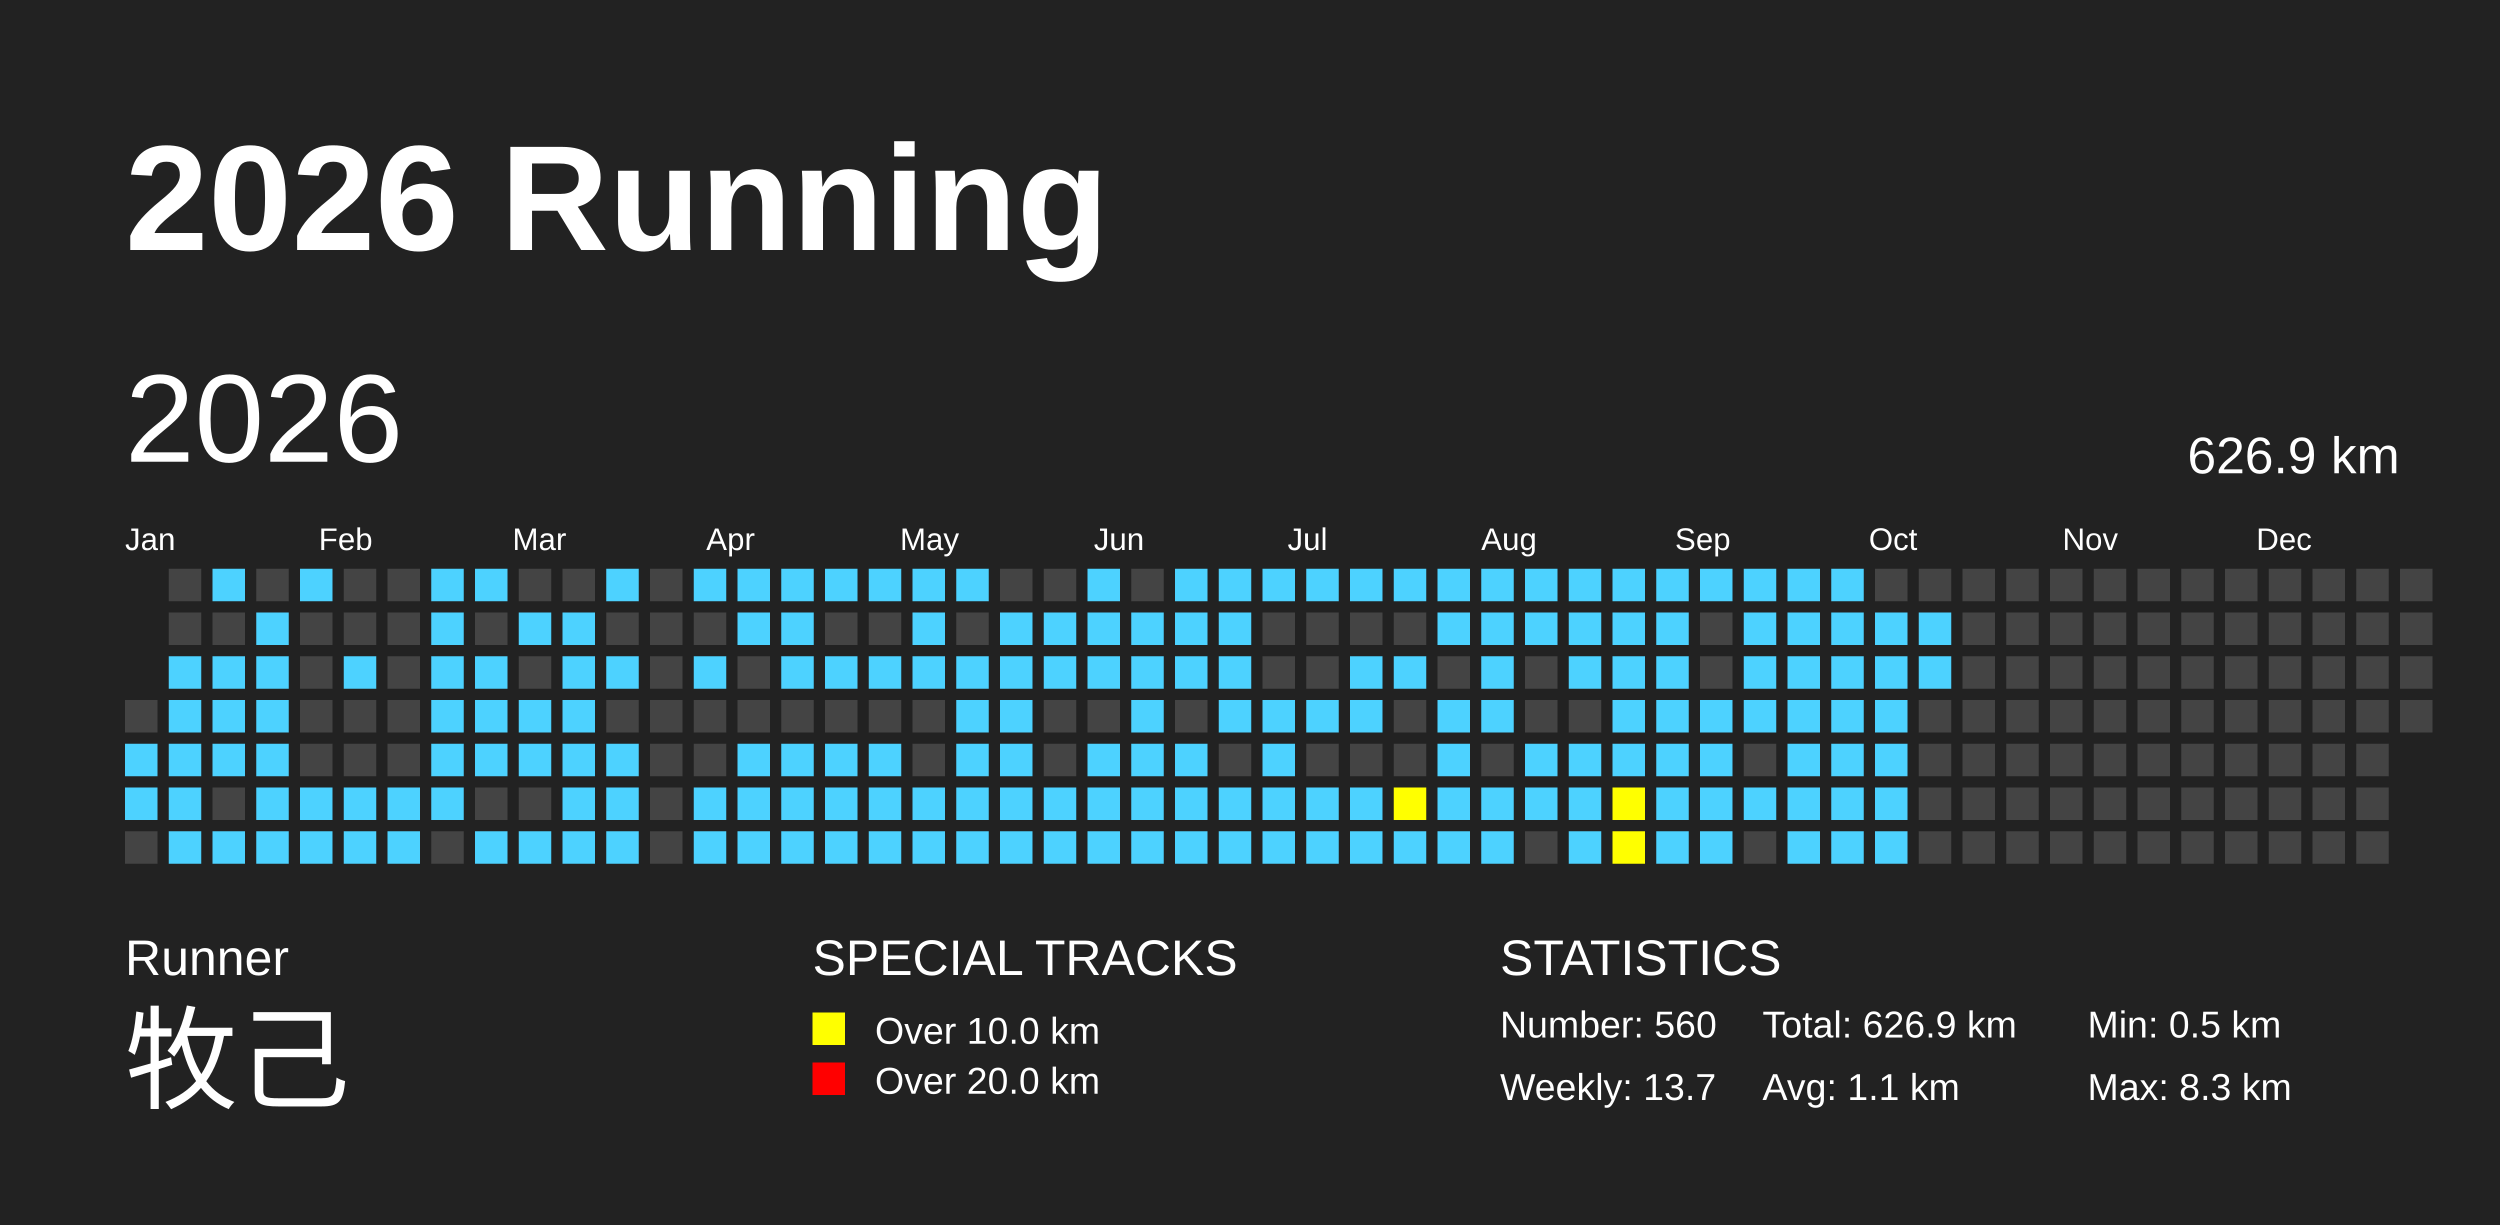
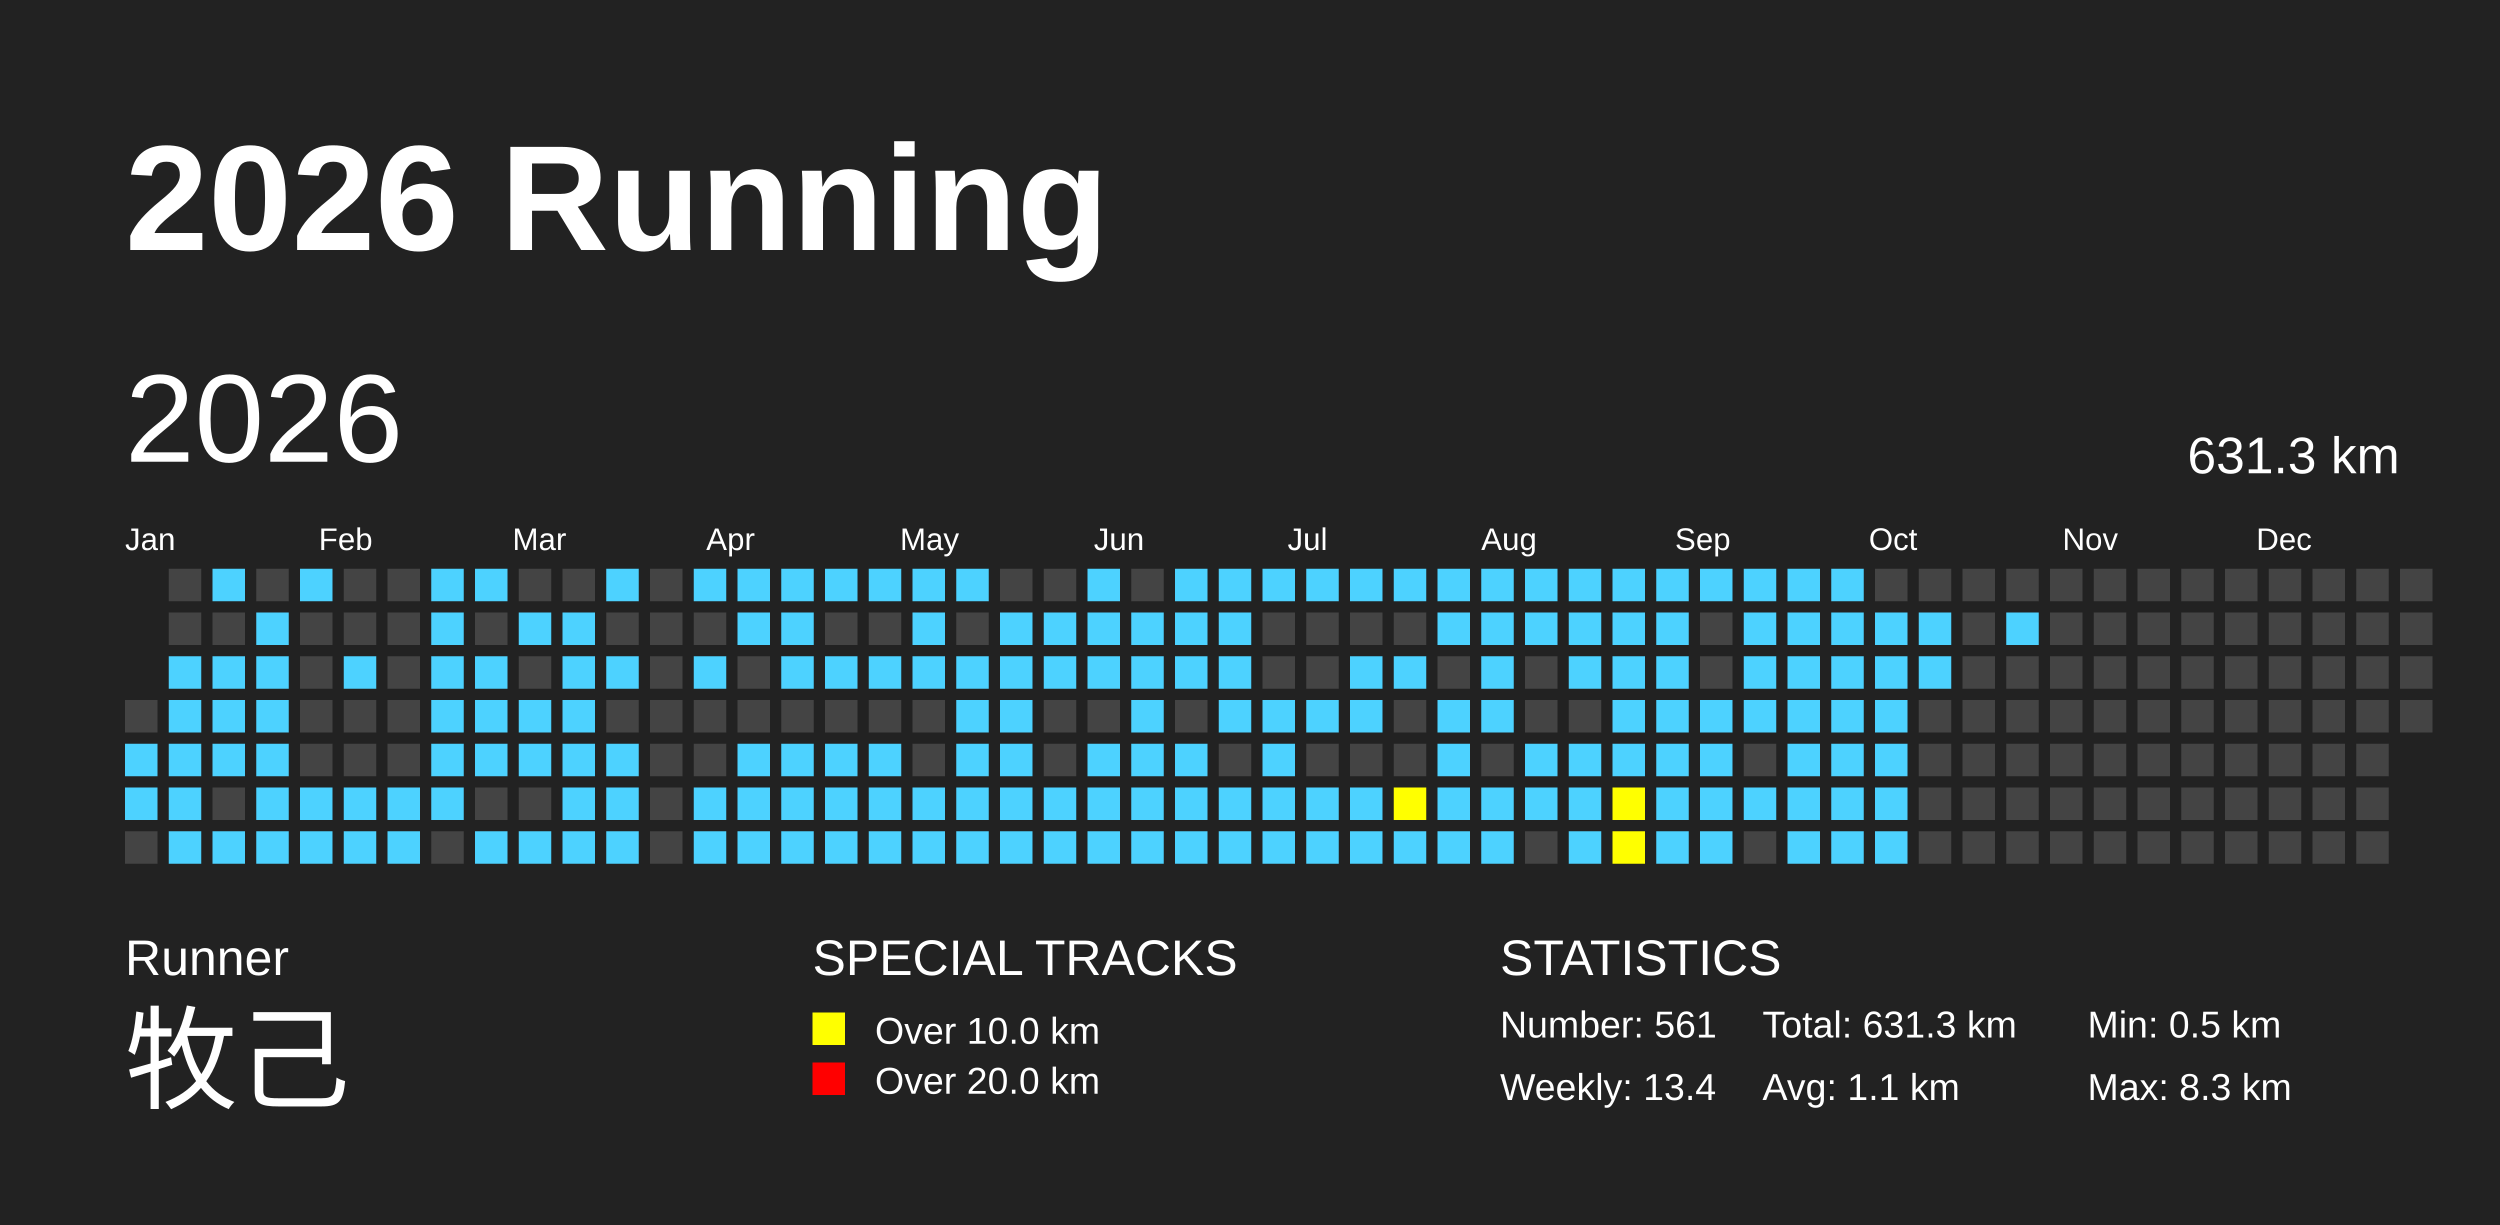
<svg xmlns="http://www.w3.org/2000/svg" baseProfile="full" height="98mm" version="1.1" viewBox="0,0,200,98" width="200mm">
  <defs>
    <pattern height="2" id="indoor-stripe" patternUnits="userSpaceOnUse" width="2">
      <line stroke="white" stroke-opacity="0.45" stroke-width="0.5" x1="0" x2="2" y1="2" y2="0" />
    </pattern>
  </defs>
  <rect fill="#222222" height="98" width="200" x="0" y="0" />
  <text fill="#FFFFFF" style="font-size:12px; font-family:Arial; font-weight:bold;" x="10" y="20">2026 Running</text>
  <text fill="#FFFFFF" style="font-size:4px; font-family:Arial" x="10" y="78">Runner</text>
  <text fill="#FFFFFF" style="font-size:9px; font-family:Arial" x="10" y="88">牧己</text>
  <text fill="#FFFFFF" style="font-size:4px; font-family:Arial" x="65" y="78">SPECIAL TRACKS</text>
  <rect fill="yellow" height="2.6" width="2.6" x="65" y="81" />
  <text fill="#FFFFFF" style="font-size:3px; font-family:Arial" x="70" y="83.5">Over 10.0 km</text>
  <rect fill="red" height="2.6" width="2.6" x="65" y="85" />
  <text fill="#FFFFFF" style="font-size:3px; font-family:Arial" x="70" y="87.5">Over 20.0 km</text>
  <text fill="#FFFFFF" style="font-size:4px; font-family:Arial" x="120" y="78">STATISTICS</text>
-   <text fill="#FFFFFF" style="font-size:3px; font-family:Arial" x="120" y="83">Number: 560</text>
-   <text fill="#FFFFFF" style="font-size:3px; font-family:Arial" x="120" y="88">Weekly: 13.7</text>
-   <text fill="#FFFFFF" style="font-size:3px; font-family:Arial" x="141" y="83">Total: 626.9 km</text>
+   <text fill="#FFFFFF" style="font-size:3px; font-family:Arial" x="120" y="83">Number: 561</text>
+   <text fill="#FFFFFF" style="font-size:3px; font-family:Arial" x="120" y="88">Weekly: 13.4</text>
+   <text fill="#FFFFFF" style="font-size:3px; font-family:Arial" x="141" y="83">Total: 631.3 km</text>
  <text fill="#FFFFFF" style="font-size:3px; font-family:Arial" x="141" y="88">Avg: 1.1 km</text>
  <text fill="#FFFFFF" style="font-size:3px; font-family:Arial" x="167" y="83">Min: 0.5 km</text>
  <text fill="#FFFFFF" style="font-size:3px; font-family:Arial" x="167" y="88">Max: 8.3 km</text>
  <text dominant-baseline="hanging" fill="#FFFFFF" style="font-size:10.0px; font-family:Arial;" x="10" y="30">2026</text>
-   <text dominant-baseline="hanging" fill="#FFFFFF" style="font-size:4.125px; font-family:Arial;" x="175" y="35">626.9 km</text>
+   <text dominant-baseline="hanging" fill="#FFFFFF" style="font-size:4.125px; font-family:Arial;" x="175" y="35">631.3 km</text>
  <text fill="#FFFFFF" style="font-size:2.5px; font-family:Arial" x="10.0" y="44">Jan</text>
  <text fill="#FFFFFF" style="font-size:2.5px; font-family:Arial" x="25.5" y="44">Feb</text>
  <text fill="#FFFFFF" style="font-size:2.5px; font-family:Arial" x="41.0" y="44">Mar</text>
  <text fill="#FFFFFF" style="font-size:2.5px; font-family:Arial" x="56.5" y="44">Apr</text>
  <text fill="#FFFFFF" style="font-size:2.5px; font-family:Arial" x="72.0" y="44">May</text>
  <text fill="#FFFFFF" style="font-size:2.5px; font-family:Arial" x="87.5" y="44">Jun</text>
  <text fill="#FFFFFF" style="font-size:2.5px; font-family:Arial" x="103.0" y="44">Jul</text>
  <text fill="#FFFFFF" style="font-size:2.5px; font-family:Arial" x="118.5" y="44">Aug</text>
  <text fill="#FFFFFF" style="font-size:2.5px; font-family:Arial" x="134.0" y="44">Sep</text>
  <text fill="#FFFFFF" style="font-size:2.5px; font-family:Arial" x="149.5" y="44">Oct</text>
  <text fill="#FFFFFF" style="font-size:2.5px; font-family:Arial" x="165.0" y="44">Nov</text>
  <text fill="#FFFFFF" style="font-size:2.5px; font-family:Arial" x="180.5" y="44">Dec</text>
  <rect fill="#444444" height="2.6" width="2.6" x="10.0" y="56.0" />
  <rect fill="#4DD2FF" height="2.6" width="2.6" x="10.0" y="59.5" />
  <rect fill="#4DD2FF" height="2.6" width="2.6" x="10.0" y="63.0" />
  <rect fill="#444444" height="2.6" width="2.6" x="10.0" y="66.5" />
  <rect fill="#444444" height="2.6" width="2.6" x="13.5" y="45.5" />
  <rect fill="#444444" height="2.6" width="2.6" x="13.5" y="49.0" />
  <rect fill="#4DD2FF" height="2.6" width="2.6" x="13.5" y="52.5" />
  <rect fill="#4DD2FF" height="2.6" width="2.6" x="13.5" y="56.0" />
  <rect fill="#4DD2FF" height="2.6" width="2.6" x="13.5" y="59.5" />
  <rect fill="#4DD2FF" height="2.6" width="2.6" x="13.5" y="63.0" />
  <rect fill="#4DD2FF" height="2.6" width="2.6" x="13.5" y="66.5" />
  <rect fill="#4DD2FF" height="2.6" width="2.6" x="17.0" y="45.5" />
  <rect fill="#444444" height="2.6" width="2.6" x="17.0" y="49.0" />
  <rect fill="#4DD2FF" height="2.6" width="2.6" x="17.0" y="52.5" />
  <rect fill="#4DD2FF" height="2.6" width="2.6" x="17.0" y="56.0" />
  <rect fill="#4DD2FF" height="2.6" width="2.6" x="17.0" y="59.5" />
  <rect fill="#444444" height="2.6" width="2.6" x="17.0" y="63.0" />
  <rect fill="#4DD2FF" height="2.6" width="2.6" x="17.0" y="66.5" />
  <rect fill="#444444" height="2.6" width="2.6" x="20.5" y="45.5" />
  <rect fill="#4DD2FF" height="2.6" width="2.6" x="20.5" y="49.0" />
  <rect fill="#4DD2FF" height="2.6" width="2.6" x="20.5" y="52.5" />
  <rect fill="#4DD2FF" height="2.6" width="2.6" x="20.5" y="56.0" />
  <rect fill="#4DD2FF" height="2.6" width="2.6" x="20.5" y="59.5" />
  <rect fill="#4DD2FF" height="2.6" width="2.6" x="20.5" y="63.0" />
  <rect fill="#4DD2FF" height="2.6" width="2.6" x="20.5" y="66.5" />
  <rect fill="#4DD2FF" height="2.6" width="2.6" x="24.0" y="45.5" />
  <rect fill="#444444" height="2.6" width="2.6" x="24.0" y="49.0" />
  <rect fill="#444444" height="2.6" width="2.6" x="24.0" y="52.5" />
  <rect fill="#444444" height="2.6" width="2.6" x="24.0" y="56.0" />
  <rect fill="#444444" height="2.6" width="2.6" x="24.0" y="59.5" />
  <rect fill="#4DD2FF" height="2.6" width="2.6" x="24.0" y="63.0" />
  <rect fill="#4DD2FF" height="2.6" width="2.6" x="24.0" y="66.5" />
  <rect fill="#444444" height="2.6" width="2.6" x="27.5" y="45.5" />
  <rect fill="#444444" height="2.6" width="2.6" x="27.5" y="49.0" />
  <rect fill="#4DD2FF" height="2.6" width="2.6" x="27.5" y="52.5" />
  <rect fill="#444444" height="2.6" width="2.6" x="27.5" y="56.0" />
  <rect fill="#444444" height="2.6" width="2.6" x="27.5" y="59.5" />
  <rect fill="#4DD2FF" height="2.6" width="2.6" x="27.5" y="63.0" />
  <rect fill="#4DD2FF" height="2.6" width="2.6" x="27.5" y="66.5" />
  <rect fill="#444444" height="2.6" width="2.6" x="31.0" y="45.5" />
  <rect fill="#444444" height="2.6" width="2.6" x="31.0" y="49.0" />
  <rect fill="#444444" height="2.6" width="2.6" x="31.0" y="52.5" />
  <rect fill="#444444" height="2.6" width="2.6" x="31.0" y="56.0" />
  <rect fill="#444444" height="2.6" width="2.6" x="31.0" y="59.5" />
  <rect fill="#4DD2FF" height="2.6" width="2.6" x="31.0" y="63.0" />
  <rect fill="#4DD2FF" height="2.6" width="2.6" x="31.0" y="66.5" />
  <rect fill="#4DD2FF" height="2.6" width="2.6" x="34.5" y="45.5" />
  <rect fill="#4DD2FF" height="2.6" width="2.6" x="34.5" y="49.0" />
  <rect fill="#4DD2FF" height="2.6" width="2.6" x="34.5" y="52.5" />
  <rect fill="#4DD2FF" height="2.6" width="2.6" x="34.5" y="56.0" />
  <rect fill="#4DD2FF" height="2.6" width="2.6" x="34.5" y="59.5" />
  <rect fill="#4DD2FF" height="2.6" width="2.6" x="34.5" y="63.0" />
  <rect fill="#444444" height="2.6" width="2.6" x="34.5" y="66.5" />
  <rect fill="#4DD2FF" height="2.6" width="2.6" x="38.0" y="45.5" />
  <rect fill="#444444" height="2.6" width="2.6" x="38.0" y="49.0" />
  <rect fill="#4DD2FF" height="2.6" width="2.6" x="38.0" y="52.5" />
  <rect fill="#4DD2FF" height="2.6" width="2.6" x="38.0" y="56.0" />
  <rect fill="#4DD2FF" height="2.6" width="2.6" x="38.0" y="59.5" />
  <rect fill="#444444" height="2.6" width="2.6" x="38.0" y="63.0" />
  <rect fill="#4DD2FF" height="2.6" width="2.6" x="38.0" y="66.5" />
  <rect fill="#444444" height="2.6" width="2.6" x="41.5" y="45.5" />
  <rect fill="#4DD2FF" height="2.6" width="2.6" x="41.5" y="49.0" />
  <rect fill="#444444" height="2.6" width="2.6" x="41.5" y="52.5" />
  <rect fill="#4DD2FF" height="2.6" width="2.6" x="41.5" y="56.0" />
  <rect fill="#4DD2FF" height="2.6" width="2.6" x="41.5" y="59.5" />
  <rect fill="#444444" height="2.6" width="2.6" x="41.5" y="63.0" />
  <rect fill="#4DD2FF" height="2.6" width="2.6" x="41.5" y="66.5" />
  <rect fill="#444444" height="2.6" width="2.6" x="45.0" y="45.5" />
  <rect fill="#4DD2FF" height="2.6" width="2.6" x="45.0" y="49.0" />
  <rect fill="#4DD2FF" height="2.6" width="2.6" x="45.0" y="52.5" />
  <rect fill="#4DD2FF" height="2.6" width="2.6" x="45.0" y="56.0" />
  <rect fill="#4DD2FF" height="2.6" width="2.6" x="45.0" y="59.5" />
  <rect fill="#4DD2FF" height="2.6" width="2.6" x="45.0" y="63.0" />
  <rect fill="#4DD2FF" height="2.6" width="2.6" x="45.0" y="66.5" />
  <rect fill="#4DD2FF" height="2.6" width="2.6" x="48.5" y="45.5" />
  <rect fill="#444444" height="2.6" width="2.6" x="48.5" y="49.0" />
  <rect fill="#4DD2FF" height="2.6" width="2.6" x="48.5" y="52.5" />
  <rect fill="#444444" height="2.6" width="2.6" x="48.5" y="56.0" />
  <rect fill="#4DD2FF" height="2.6" width="2.6" x="48.5" y="59.5" />
  <rect fill="#4DD2FF" height="2.6" width="2.6" x="48.5" y="63.0" />
  <rect fill="#4DD2FF" height="2.6" width="2.6" x="48.5" y="66.5" />
  <rect fill="#444444" height="2.6" width="2.6" x="52.0" y="45.5" />
  <rect fill="#444444" height="2.6" width="2.6" x="52.0" y="49.0" />
  <rect fill="#444444" height="2.6" width="2.6" x="52.0" y="52.5" />
  <rect fill="#444444" height="2.6" width="2.6" x="52.0" y="56.0" />
  <rect fill="#444444" height="2.6" width="2.6" x="52.0" y="59.5" />
  <rect fill="#444444" height="2.6" width="2.6" x="52.0" y="63.0" />
  <rect fill="#444444" height="2.6" width="2.6" x="52.0" y="66.5" />
  <rect fill="#4DD2FF" height="2.6" width="2.6" x="55.5" y="45.5" />
  <rect fill="#444444" height="2.6" width="2.6" x="55.5" y="49.0" />
  <rect fill="#4DD2FF" height="2.6" width="2.6" x="55.5" y="52.5" />
  <rect fill="#444444" height="2.6" width="2.6" x="55.5" y="56.0" />
  <rect fill="#444444" height="2.6" width="2.6" x="55.5" y="59.5" />
  <rect fill="#4DD2FF" height="2.6" width="2.6" x="55.5" y="63.0" />
  <rect fill="#4DD2FF" height="2.6" width="2.6" x="55.5" y="66.5" />
  <rect fill="#4DD2FF" height="2.6" width="2.6" x="59.0" y="45.5" />
  <rect fill="#4DD2FF" height="2.6" width="2.6" x="59.0" y="49.0" />
  <rect fill="#444444" height="2.6" width="2.6" x="59.0" y="52.5" />
  <rect fill="#444444" height="2.6" width="2.6" x="59.0" y="56.0" />
  <rect fill="#4DD2FF" height="2.6" width="2.6" x="59.0" y="59.5" />
  <rect fill="#4DD2FF" height="2.6" width="2.6" x="59.0" y="63.0" />
  <rect fill="#4DD2FF" height="2.6" width="2.6" x="59.0" y="66.5" />
  <rect fill="#4DD2FF" height="2.6" width="2.6" x="62.5" y="45.5" />
  <rect fill="#4DD2FF" height="2.6" width="2.6" x="62.5" y="49.0" />
  <rect fill="#4DD2FF" height="2.6" width="2.6" x="62.5" y="52.5" />
  <rect fill="#444444" height="2.6" width="2.6" x="62.5" y="56.0" />
  <rect fill="#4DD2FF" height="2.6" width="2.6" x="62.5" y="59.5" />
  <rect fill="#4DD2FF" height="2.6" width="2.6" x="62.5" y="63.0" />
  <rect fill="#4DD2FF" height="2.6" width="2.6" x="62.5" y="66.5" />
  <rect fill="#4DD2FF" height="2.6" width="2.6" x="66.0" y="45.5" />
  <rect fill="#444444" height="2.6" width="2.6" x="66.0" y="49.0" />
  <rect fill="#4DD2FF" height="2.6" width="2.6" x="66.0" y="52.5" />
  <rect fill="#444444" height="2.6" width="2.6" x="66.0" y="56.0" />
  <rect fill="#4DD2FF" height="2.6" width="2.6" x="66.0" y="59.5" />
  <rect fill="#4DD2FF" height="2.6" width="2.6" x="66.0" y="63.0" />
  <rect fill="#4DD2FF" height="2.6" width="2.6" x="66.0" y="66.5" />
  <rect fill="#4DD2FF" height="2.6" width="2.6" x="69.5" y="45.5" />
  <rect fill="#444444" height="2.6" width="2.6" x="69.5" y="49.0" />
  <rect fill="#4DD2FF" height="2.6" width="2.6" x="69.5" y="52.5" />
  <rect fill="#444444" height="2.6" width="2.6" x="69.5" y="56.0" />
  <rect fill="#4DD2FF" height="2.6" width="2.6" x="69.5" y="59.5" />
  <rect fill="#4DD2FF" height="2.6" width="2.6" x="69.5" y="63.0" />
  <rect fill="#4DD2FF" height="2.6" width="2.6" x="69.5" y="66.5" />
  <rect fill="#4DD2FF" height="2.6" width="2.6" x="73.0" y="45.5" />
  <rect fill="#4DD2FF" height="2.6" width="2.6" x="73.0" y="49.0" />
  <rect fill="#4DD2FF" height="2.6" width="2.6" x="73.0" y="52.5" />
  <rect fill="#444444" height="2.6" width="2.6" x="73.0" y="56.0" />
  <rect fill="#444444" height="2.6" width="2.6" x="73.0" y="59.5" />
  <rect fill="#4DD2FF" height="2.6" width="2.6" x="73.0" y="63.0" />
  <rect fill="#4DD2FF" height="2.6" width="2.6" x="73.0" y="66.5" />
  <rect fill="#4DD2FF" height="2.6" width="2.6" x="76.5" y="45.5" />
  <rect fill="#444444" height="2.6" width="2.6" x="76.5" y="49.0" />
  <rect fill="#4DD2FF" height="2.6" width="2.6" x="76.5" y="52.5" />
  <rect fill="#4DD2FF" height="2.6" width="2.6" x="76.5" y="56.0" />
  <rect fill="#4DD2FF" height="2.6" width="2.6" x="76.5" y="59.5" />
  <rect fill="#4DD2FF" height="2.6" width="2.6" x="76.5" y="63.0" />
  <rect fill="#4DD2FF" height="2.6" width="2.6" x="76.5" y="66.5" />
  <rect fill="#444444" height="2.6" width="2.6" x="80.0" y="45.5" />
  <rect fill="#4DD2FF" height="2.6" width="2.6" x="80.0" y="49.0" />
  <rect fill="#4DD2FF" height="2.6" width="2.6" x="80.0" y="52.5" />
  <rect fill="#4DD2FF" height="2.6" width="2.6" x="80.0" y="56.0" />
  <rect fill="#4DD2FF" height="2.6" width="2.6" x="80.0" y="59.5" />
  <rect fill="#4DD2FF" height="2.6" width="2.6" x="80.0" y="63.0" />
  <rect fill="#4DD2FF" height="2.6" width="2.6" x="80.0" y="66.5" />
  <rect fill="#444444" height="2.6" width="2.6" x="83.5" y="45.5" />
  <rect fill="#4DD2FF" height="2.6" width="2.6" x="83.5" y="49.0" />
  <rect fill="#4DD2FF" height="2.6" width="2.6" x="83.5" y="52.5" />
  <rect fill="#444444" height="2.6" width="2.6" x="83.5" y="56.0" />
  <rect fill="#444444" height="2.6" width="2.6" x="83.5" y="59.5" />
  <rect fill="#4DD2FF" height="2.6" width="2.6" x="83.5" y="63.0" />
  <rect fill="#4DD2FF" height="2.6" width="2.6" x="83.5" y="66.5" />
  <rect fill="#4DD2FF" height="2.6" width="2.6" x="87.0" y="45.5" />
  <rect fill="#4DD2FF" height="2.6" width="2.6" x="87.0" y="49.0" />
  <rect fill="#4DD2FF" height="2.6" width="2.6" x="87.0" y="52.5" />
  <rect fill="#444444" height="2.6" width="2.6" x="87.0" y="56.0" />
  <rect fill="#4DD2FF" height="2.6" width="2.6" x="87.0" y="59.5" />
  <rect fill="#4DD2FF" height="2.6" width="2.6" x="87.0" y="63.0" />
  <rect fill="#4DD2FF" height="2.6" width="2.6" x="87.0" y="66.5" />
  <rect fill="#444444" height="2.6" width="2.6" x="90.5" y="45.5" />
  <rect fill="#4DD2FF" height="2.6" width="2.6" x="90.5" y="49.0" />
  <rect fill="#4DD2FF" height="2.6" width="2.6" x="90.5" y="52.5" />
  <rect fill="#4DD2FF" height="2.6" width="2.6" x="90.5" y="56.0" />
  <rect fill="#4DD2FF" height="2.6" width="2.6" x="90.5" y="59.5" />
  <rect fill="#4DD2FF" height="2.6" width="2.6" x="90.5" y="63.0" />
  <rect fill="#4DD2FF" height="2.6" width="2.6" x="90.5" y="66.5" />
  <rect fill="#4DD2FF" height="2.6" width="2.6" x="94.0" y="45.5" />
  <rect fill="#4DD2FF" height="2.6" width="2.6" x="94.0" y="49.0" />
  <rect fill="#4DD2FF" height="2.6" width="2.6" x="94.0" y="52.5" />
  <rect fill="#444444" height="2.6" width="2.6" x="94.0" y="56.0" />
  <rect fill="#4DD2FF" height="2.6" width="2.6" x="94.0" y="59.5" />
  <rect fill="#4DD2FF" height="2.6" width="2.6" x="94.0" y="63.0" />
  <rect fill="#4DD2FF" height="2.6" width="2.6" x="94.0" y="66.5" />
  <rect fill="#4DD2FF" height="2.6" width="2.6" x="97.5" y="45.5" />
  <rect fill="#4DD2FF" height="2.6" width="2.6" x="97.5" y="49.0" />
  <rect fill="#4DD2FF" height="2.6" width="2.6" x="97.5" y="52.5" />
  <rect fill="#4DD2FF" height="2.6" width="2.6" x="97.5" y="56.0" />
  <rect fill="#444444" height="2.6" width="2.6" x="97.5" y="59.5" />
  <rect fill="#4DD2FF" height="2.6" width="2.6" x="97.5" y="63.0" />
  <rect fill="#4DD2FF" height="2.6" width="2.6" x="97.5" y="66.5" />
  <rect fill="#4DD2FF" height="2.6" width="2.6" x="101.0" y="45.5" />
  <rect fill="#444444" height="2.6" width="2.6" x="101.0" y="49.0" />
  <rect fill="#444444" height="2.6" width="2.6" x="101.0" y="52.5" />
  <rect fill="#4DD2FF" height="2.6" width="2.6" x="101.0" y="56.0" />
  <rect fill="#4DD2FF" height="2.6" width="2.6" x="101.0" y="59.5" />
  <rect fill="#4DD2FF" height="2.6" width="2.6" x="101.0" y="63.0" />
  <rect fill="#4DD2FF" height="2.6" width="2.6" x="101.0" y="66.5" />
  <rect fill="#4DD2FF" height="2.6" width="2.6" x="104.5" y="45.5" />
  <rect fill="#444444" height="2.6" width="2.6" x="104.5" y="49.0" />
  <rect fill="#444444" height="2.6" width="2.6" x="104.5" y="52.5" />
  <rect fill="#4DD2FF" height="2.6" width="2.6" x="104.5" y="56.0" />
  <rect fill="#444444" height="2.6" width="2.6" x="104.5" y="59.5" />
  <rect fill="#4DD2FF" height="2.6" width="2.6" x="104.5" y="63.0" />
  <rect fill="#4DD2FF" height="2.6" width="2.6" x="104.5" y="66.5" />
  <rect fill="#4DD2FF" height="2.6" width="2.6" x="108.0" y="45.5" />
  <rect fill="#444444" height="2.6" width="2.6" x="108.0" y="49.0" />
  <rect fill="#4DD2FF" height="2.6" width="2.6" x="108.0" y="52.5" />
  <rect fill="#4DD2FF" height="2.6" width="2.6" x="108.0" y="56.0" />
  <rect fill="#444444" height="2.6" width="2.6" x="108.0" y="59.5" />
  <rect fill="#4DD2FF" height="2.6" width="2.6" x="108.0" y="63.0" />
  <rect fill="#4DD2FF" height="2.6" width="2.6" x="108.0" y="66.5" />
  <rect fill="#4DD2FF" height="2.6" width="2.6" x="111.5" y="45.5" />
  <rect fill="#444444" height="2.6" width="2.6" x="111.5" y="49.0" />
  <rect fill="#4DD2FF" height="2.6" width="2.6" x="111.5" y="52.5" />
  <rect fill="#444444" height="2.6" width="2.6" x="111.5" y="56.0" />
  <rect fill="#444444" height="2.6" width="2.6" x="111.5" y="59.5" />
  <rect fill="yellow" height="2.6" width="2.6" x="111.5" y="63.0" />
  <rect fill="#4DD2FF" height="2.6" width="2.6" x="111.5" y="66.5" />
  <rect fill="#4DD2FF" height="2.6" width="2.6" x="115.0" y="45.5" />
  <rect fill="#4DD2FF" height="2.6" width="2.6" x="115.0" y="49.0" />
  <rect fill="#444444" height="2.6" width="2.6" x="115.0" y="52.5" />
  <rect fill="#4DD2FF" height="2.6" width="2.6" x="115.0" y="56.0" />
  <rect fill="#4DD2FF" height="2.6" width="2.6" x="115.0" y="59.5" />
  <rect fill="#4DD2FF" height="2.6" width="2.6" x="115.0" y="63.0" />
  <rect fill="#4DD2FF" height="2.6" width="2.6" x="115.0" y="66.5" />
  <rect fill="#4DD2FF" height="2.6" width="2.6" x="118.5" y="45.5" />
  <rect fill="#4DD2FF" height="2.6" width="2.6" x="118.5" y="49.0" />
  <rect fill="#4DD2FF" height="2.6" width="2.6" x="118.5" y="52.5" />
  <rect fill="#4DD2FF" height="2.6" width="2.6" x="118.5" y="56.0" />
  <rect fill="#444444" height="2.6" width="2.6" x="118.5" y="59.5" />
  <rect fill="#4DD2FF" height="2.6" width="2.6" x="118.5" y="63.0" />
  <rect fill="#4DD2FF" height="2.6" width="2.6" x="118.5" y="66.5" />
  <rect fill="#4DD2FF" height="2.6" width="2.6" x="122.0" y="45.5" />
  <rect fill="#4DD2FF" height="2.6" width="2.6" x="122.0" y="49.0" />
  <rect fill="#444444" height="2.6" width="2.6" x="122.0" y="52.5" />
  <rect fill="#444444" height="2.6" width="2.6" x="122.0" y="56.0" />
  <rect fill="#4DD2FF" height="2.6" width="2.6" x="122.0" y="59.5" />
  <rect fill="#4DD2FF" height="2.6" width="2.6" x="122.0" y="63.0" />
  <rect fill="#444444" height="2.6" width="2.6" x="122.0" y="66.5" />
  <rect fill="#4DD2FF" height="2.6" width="2.6" x="125.5" y="45.5" />
  <rect fill="#4DD2FF" height="2.6" width="2.6" x="125.5" y="49.0" />
  <rect fill="#4DD2FF" height="2.6" width="2.6" x="125.5" y="52.5" />
  <rect fill="#444444" height="2.6" width="2.6" x="125.5" y="56.0" />
  <rect fill="#4DD2FF" height="2.6" width="2.6" x="125.5" y="59.5" />
  <rect fill="#4DD2FF" height="2.6" width="2.6" x="125.5" y="63.0" />
  <rect fill="#4DD2FF" height="2.6" width="2.6" x="125.5" y="66.5" />
  <rect fill="#4DD2FF" height="2.6" width="2.6" x="129.0" y="45.5" />
  <rect fill="#4DD2FF" height="2.6" width="2.6" x="129.0" y="49.0" />
  <rect fill="#4DD2FF" height="2.6" width="2.6" x="129.0" y="52.5" />
  <rect fill="#4DD2FF" height="2.6" width="2.6" x="129.0" y="56.0" />
  <rect fill="#4DD2FF" height="2.6" width="2.6" x="129.0" y="59.5" />
  <rect fill="yellow" height="2.6" width="2.6" x="129.0" y="63.0" />
  <rect fill="yellow" height="2.6" width="2.6" x="129.0" y="66.5" />
  <rect fill="#4DD2FF" height="2.6" width="2.6" x="132.5" y="45.5" />
  <rect fill="#4DD2FF" height="2.6" width="2.6" x="132.5" y="49.0" />
  <rect fill="#4DD2FF" height="2.6" width="2.6" x="132.5" y="52.5" />
  <rect fill="#4DD2FF" height="2.6" width="2.6" x="132.5" y="56.0" />
  <rect fill="#4DD2FF" height="2.6" width="2.6" x="132.5" y="59.5" />
  <rect fill="#4DD2FF" height="2.6" width="2.6" x="132.5" y="63.0" />
  <rect fill="#4DD2FF" height="2.6" width="2.6" x="132.5" y="66.5" />
  <rect fill="#4DD2FF" height="2.6" width="2.6" x="136.0" y="45.5" />
  <rect fill="#444444" height="2.6" width="2.6" x="136.0" y="49.0" />
  <rect fill="#444444" height="2.6" width="2.6" x="136.0" y="52.5" />
  <rect fill="#4DD2FF" height="2.6" width="2.6" x="136.0" y="56.0" />
  <rect fill="#4DD2FF" height="2.6" width="2.6" x="136.0" y="59.5" />
  <rect fill="#4DD2FF" height="2.6" width="2.6" x="136.0" y="63.0" />
  <rect fill="#4DD2FF" height="2.6" width="2.6" x="136.0" y="66.5" />
  <rect fill="#4DD2FF" height="2.6" width="2.6" x="139.5" y="45.5" />
  <rect fill="#4DD2FF" height="2.6" width="2.6" x="139.5" y="49.0" />
  <rect fill="#4DD2FF" height="2.6" width="2.6" x="139.5" y="52.5" />
  <rect fill="#4DD2FF" height="2.6" width="2.6" x="139.5" y="56.0" />
  <rect fill="#444444" height="2.6" width="2.6" x="139.5" y="59.5" />
  <rect fill="#4DD2FF" height="2.6" width="2.6" x="139.5" y="63.0" />
  <rect fill="#444444" height="2.6" width="2.6" x="139.5" y="66.5" />
  <rect fill="#4DD2FF" height="2.6" width="2.6" x="143.0" y="45.5" />
  <rect fill="#4DD2FF" height="2.6" width="2.6" x="143.0" y="49.0" />
  <rect fill="#4DD2FF" height="2.6" width="2.6" x="143.0" y="52.5" />
  <rect fill="#4DD2FF" height="2.6" width="2.6" x="143.0" y="56.0" />
  <rect fill="#4DD2FF" height="2.6" width="2.6" x="143.0" y="59.5" />
  <rect fill="#4DD2FF" height="2.6" width="2.6" x="143.0" y="63.0" />
  <rect fill="#4DD2FF" height="2.6" width="2.6" x="143.0" y="66.5" />
  <rect fill="#4DD2FF" height="2.6" width="2.6" x="146.5" y="45.5" />
  <rect fill="#4DD2FF" height="2.6" width="2.6" x="146.5" y="49.0" />
  <rect fill="#4DD2FF" height="2.6" width="2.6" x="146.5" y="52.5" />
  <rect fill="#4DD2FF" height="2.6" width="2.6" x="146.5" y="56.0" />
  <rect fill="#4DD2FF" height="2.6" width="2.6" x="146.5" y="59.5" />
  <rect fill="#4DD2FF" height="2.6" width="2.6" x="146.5" y="63.0" />
  <rect fill="#4DD2FF" height="2.6" width="2.6" x="146.5" y="66.5" />
  <rect fill="#444444" height="2.6" width="2.6" x="150.0" y="45.5" />
  <rect fill="#4DD2FF" height="2.6" width="2.6" x="150.0" y="49.0" />
  <rect fill="#4DD2FF" height="2.6" width="2.6" x="150.0" y="52.5" />
  <rect fill="#4DD2FF" height="2.6" width="2.6" x="150.0" y="56.0" />
  <rect fill="#4DD2FF" height="2.6" width="2.6" x="150.0" y="59.5" />
  <rect fill="#4DD2FF" height="2.6" width="2.6" x="150.0" y="63.0" />
  <rect fill="#4DD2FF" height="2.6" width="2.6" x="150.0" y="66.5" />
  <rect fill="#444444" height="2.6" width="2.6" x="153.5" y="45.5" />
  <rect fill="#4DD2FF" height="2.6" width="2.6" x="153.5" y="49.0" />
  <rect fill="#4DD2FF" height="2.6" width="2.6" x="153.5" y="52.5" />
  <rect fill="#444444" height="2.6" width="2.6" x="153.5" y="56.0" />
  <rect fill="#444444" height="2.6" width="2.6" x="153.5" y="59.5" />
  <rect fill="#444444" height="2.6" width="2.6" x="153.5" y="63.0" />
  <rect fill="#444444" height="2.6" width="2.6" x="153.5" y="66.5" />
  <rect fill="#444444" height="2.6" width="2.6" x="157.0" y="45.5" />
  <rect fill="#444444" height="2.6" width="2.6" x="157.0" y="49.0" />
  <rect fill="#444444" height="2.6" width="2.6" x="157.0" y="52.5" />
  <rect fill="#444444" height="2.6" width="2.6" x="157.0" y="56.0" />
  <rect fill="#444444" height="2.6" width="2.6" x="157.0" y="59.5" />
  <rect fill="#444444" height="2.6" width="2.6" x="157.0" y="63.0" />
  <rect fill="#444444" height="2.6" width="2.6" x="157.0" y="66.5" />
  <rect fill="#444444" height="2.6" width="2.6" x="160.5" y="45.5" />
-   <rect fill="#444444" height="2.6" width="2.6" x="160.5" y="49.0" />
+   <rect fill="#4DD2FF" height="2.6" width="2.6" x="160.5" y="49.0" />
  <rect fill="#444444" height="2.6" width="2.6" x="160.5" y="52.5" />
  <rect fill="#444444" height="2.6" width="2.6" x="160.5" y="56.0" />
  <rect fill="#444444" height="2.6" width="2.6" x="160.5" y="59.5" />
  <rect fill="#444444" height="2.6" width="2.6" x="160.5" y="63.0" />
  <rect fill="#444444" height="2.6" width="2.6" x="160.5" y="66.5" />
  <rect fill="#444444" height="2.6" width="2.6" x="164.0" y="45.5" />
  <rect fill="#444444" height="2.6" width="2.6" x="164.0" y="49.0" />
  <rect fill="#444444" height="2.6" width="2.6" x="164.0" y="52.5" />
  <rect fill="#444444" height="2.6" width="2.6" x="164.0" y="56.0" />
  <rect fill="#444444" height="2.6" width="2.6" x="164.0" y="59.5" />
  <rect fill="#444444" height="2.6" width="2.6" x="164.0" y="63.0" />
  <rect fill="#444444" height="2.6" width="2.6" x="164.0" y="66.5" />
  <rect fill="#444444" height="2.6" width="2.6" x="167.5" y="45.5" />
  <rect fill="#444444" height="2.6" width="2.6" x="167.5" y="49.0" />
  <rect fill="#444444" height="2.6" width="2.6" x="167.5" y="52.5" />
  <rect fill="#444444" height="2.6" width="2.6" x="167.5" y="56.0" />
  <rect fill="#444444" height="2.6" width="2.6" x="167.5" y="59.5" />
  <rect fill="#444444" height="2.6" width="2.6" x="167.5" y="63.0" />
  <rect fill="#444444" height="2.6" width="2.6" x="167.5" y="66.5" />
  <rect fill="#444444" height="2.6" width="2.6" x="171.0" y="45.5" />
  <rect fill="#444444" height="2.6" width="2.6" x="171.0" y="49.0" />
  <rect fill="#444444" height="2.6" width="2.6" x="171.0" y="52.5" />
  <rect fill="#444444" height="2.6" width="2.6" x="171.0" y="56.0" />
  <rect fill="#444444" height="2.6" width="2.6" x="171.0" y="59.5" />
  <rect fill="#444444" height="2.6" width="2.6" x="171.0" y="63.0" />
  <rect fill="#444444" height="2.6" width="2.6" x="171.0" y="66.5" />
  <rect fill="#444444" height="2.6" width="2.6" x="174.5" y="45.5" />
  <rect fill="#444444" height="2.6" width="2.6" x="174.5" y="49.0" />
  <rect fill="#444444" height="2.6" width="2.6" x="174.5" y="52.5" />
  <rect fill="#444444" height="2.6" width="2.6" x="174.5" y="56.0" />
  <rect fill="#444444" height="2.6" width="2.6" x="174.5" y="59.5" />
  <rect fill="#444444" height="2.6" width="2.6" x="174.5" y="63.0" />
  <rect fill="#444444" height="2.6" width="2.6" x="174.5" y="66.5" />
  <rect fill="#444444" height="2.6" width="2.6" x="178.0" y="45.5" />
  <rect fill="#444444" height="2.6" width="2.6" x="178.0" y="49.0" />
  <rect fill="#444444" height="2.6" width="2.6" x="178.0" y="52.5" />
  <rect fill="#444444" height="2.6" width="2.6" x="178.0" y="56.0" />
  <rect fill="#444444" height="2.6" width="2.6" x="178.0" y="59.5" />
  <rect fill="#444444" height="2.6" width="2.6" x="178.0" y="63.0" />
  <rect fill="#444444" height="2.6" width="2.6" x="178.0" y="66.5" />
  <rect fill="#444444" height="2.6" width="2.6" x="181.5" y="45.5" />
  <rect fill="#444444" height="2.6" width="2.6" x="181.5" y="49.0" />
  <rect fill="#444444" height="2.6" width="2.6" x="181.5" y="52.5" />
  <rect fill="#444444" height="2.6" width="2.6" x="181.5" y="56.0" />
  <rect fill="#444444" height="2.6" width="2.6" x="181.5" y="59.5" />
  <rect fill="#444444" height="2.6" width="2.6" x="181.5" y="63.0" />
  <rect fill="#444444" height="2.6" width="2.6" x="181.5" y="66.5" />
  <rect fill="#444444" height="2.6" width="2.6" x="185.0" y="45.5" />
  <rect fill="#444444" height="2.6" width="2.6" x="185.0" y="49.0" />
  <rect fill="#444444" height="2.6" width="2.6" x="185.0" y="52.5" />
  <rect fill="#444444" height="2.6" width="2.6" x="185.0" y="56.0" />
  <rect fill="#444444" height="2.6" width="2.6" x="185.0" y="59.5" />
  <rect fill="#444444" height="2.6" width="2.6" x="185.0" y="63.0" />
  <rect fill="#444444" height="2.6" width="2.6" x="185.0" y="66.5" />
  <rect fill="#444444" height="2.6" width="2.6" x="188.5" y="45.5" />
  <rect fill="#444444" height="2.6" width="2.6" x="188.5" y="49.0" />
  <rect fill="#444444" height="2.6" width="2.6" x="188.5" y="52.5" />
  <rect fill="#444444" height="2.6" width="2.6" x="188.5" y="56.0" />
  <rect fill="#444444" height="2.6" width="2.6" x="188.5" y="59.5" />
  <rect fill="#444444" height="2.6" width="2.6" x="188.5" y="63.0" />
  <rect fill="#444444" height="2.6" width="2.6" x="188.5" y="66.5" />
  <rect fill="#444444" height="2.6" width="2.6" x="192.0" y="45.5" />
  <rect fill="#444444" height="2.6" width="2.6" x="192.0" y="49.0" />
  <rect fill="#444444" height="2.6" width="2.6" x="192.0" y="52.5" />
  <rect fill="#444444" height="2.6" width="2.6" x="192.0" y="56.0" />
</svg>
